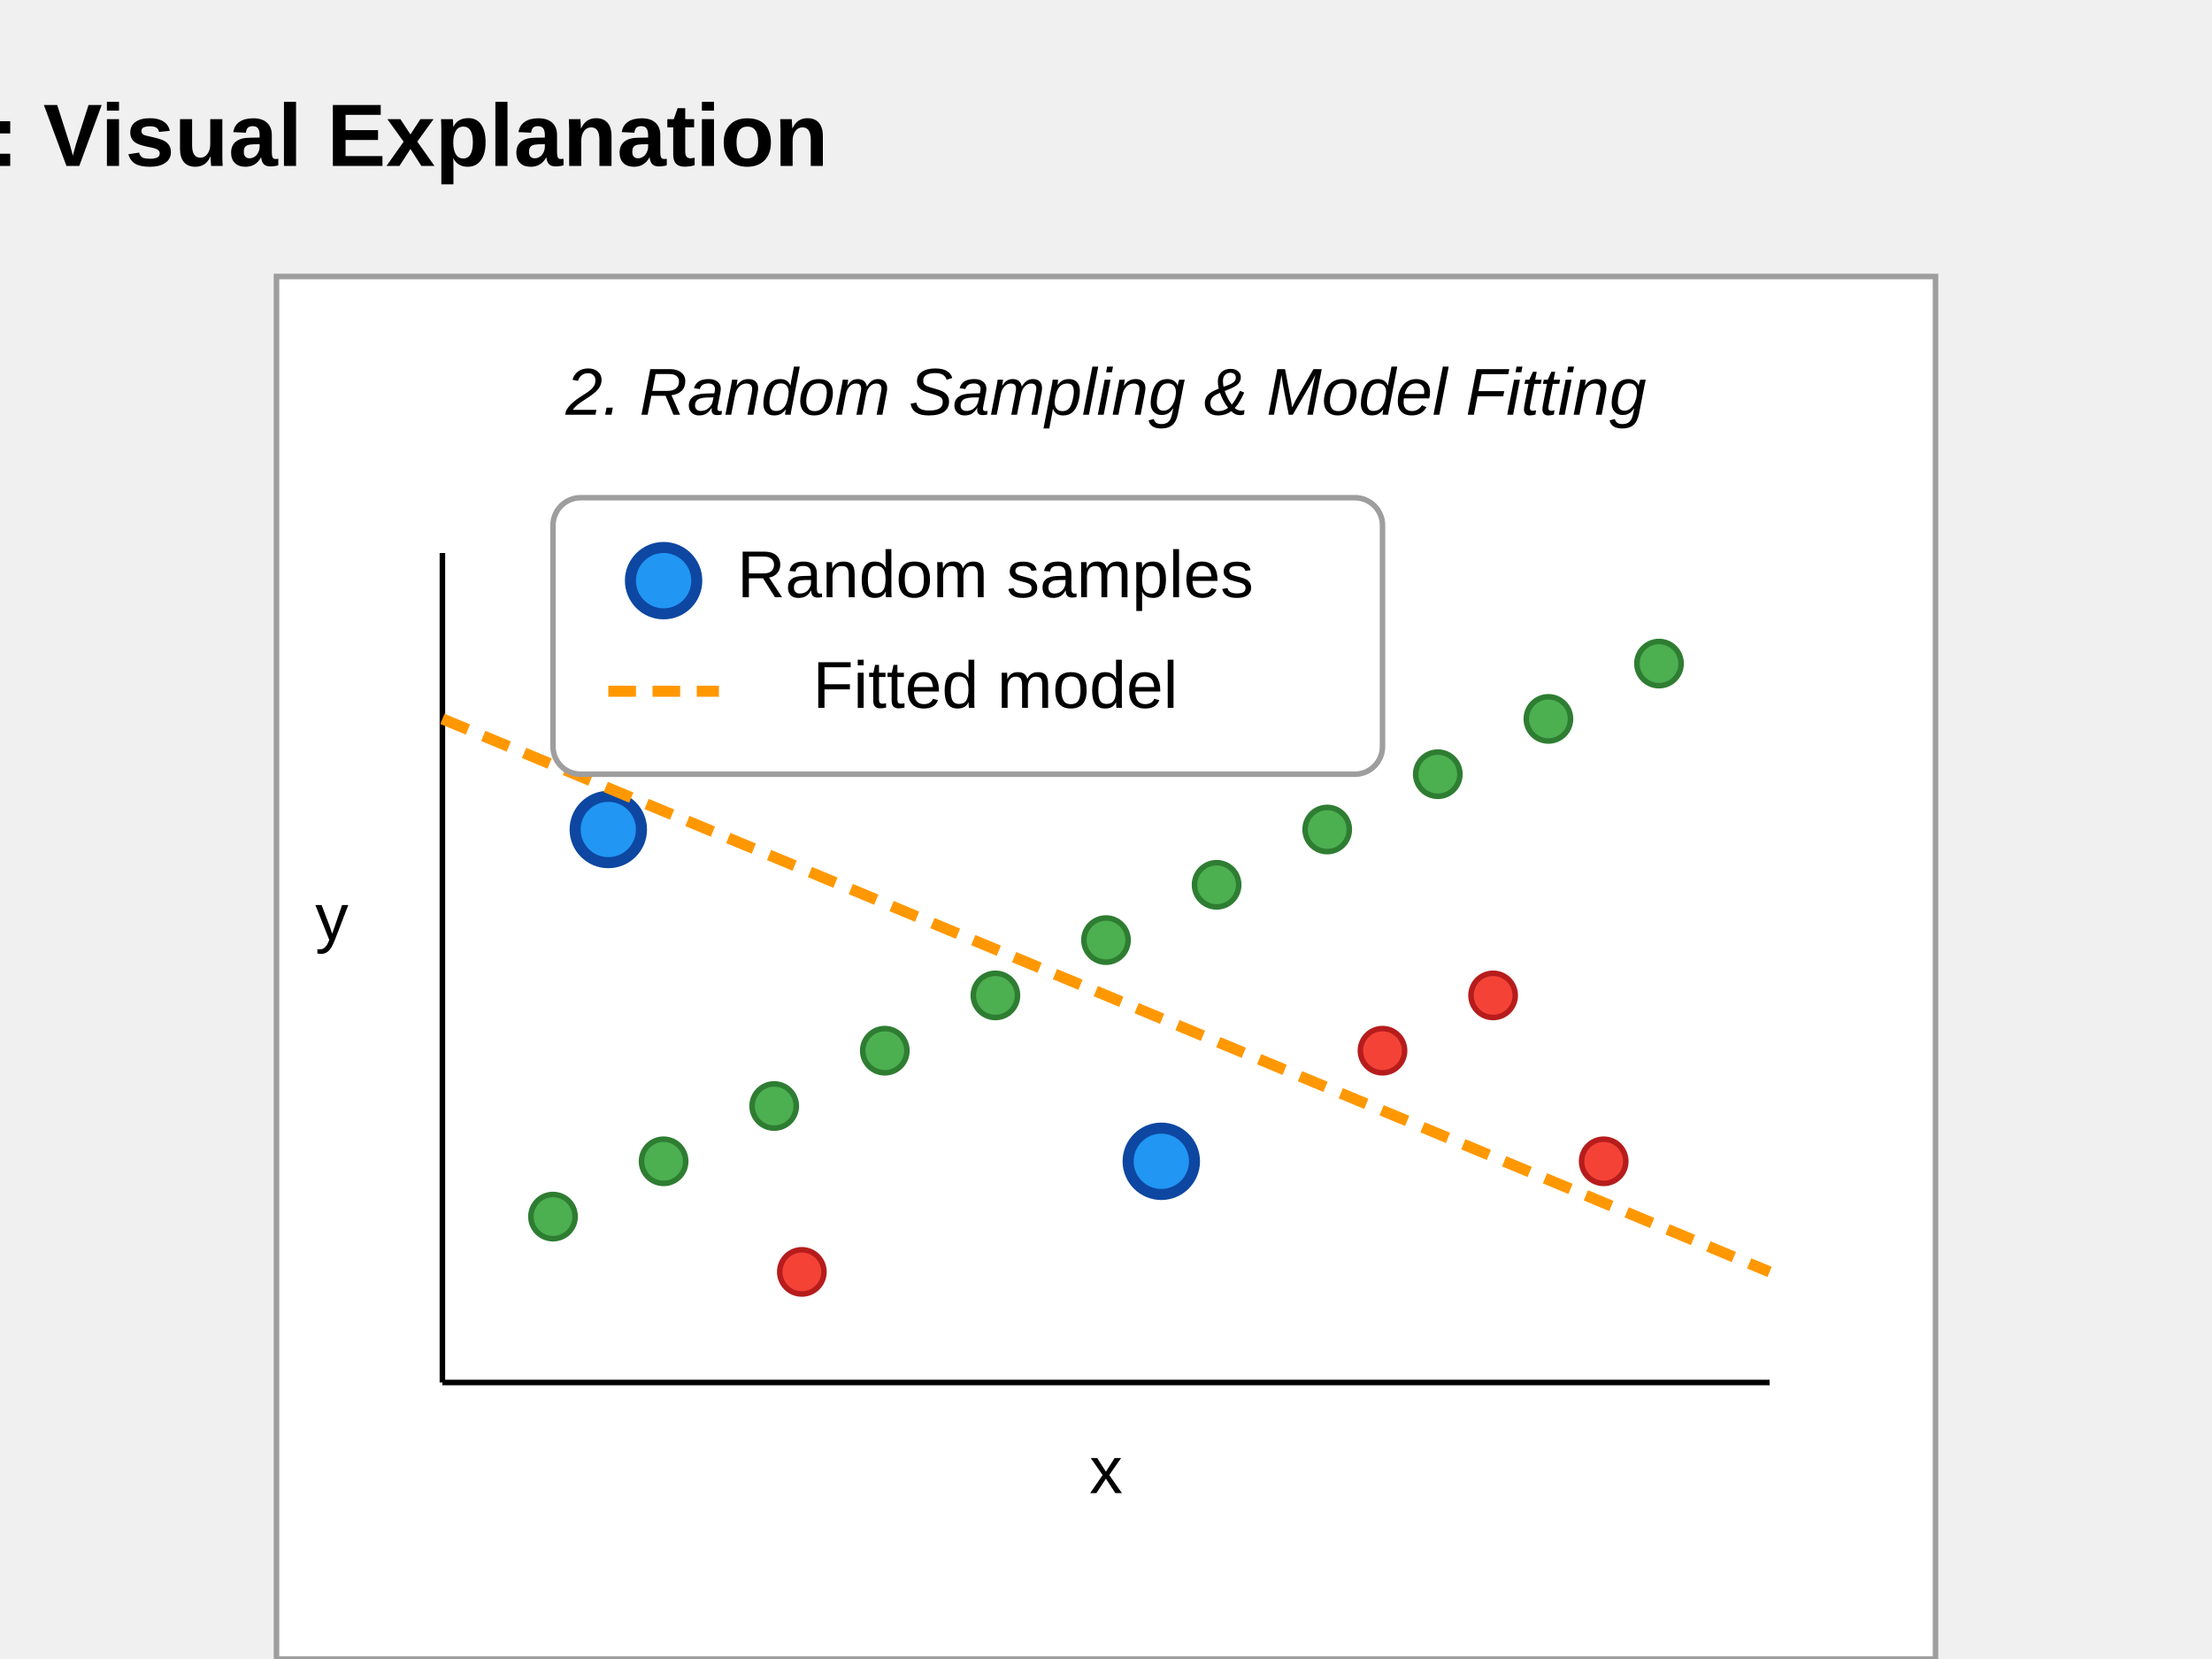
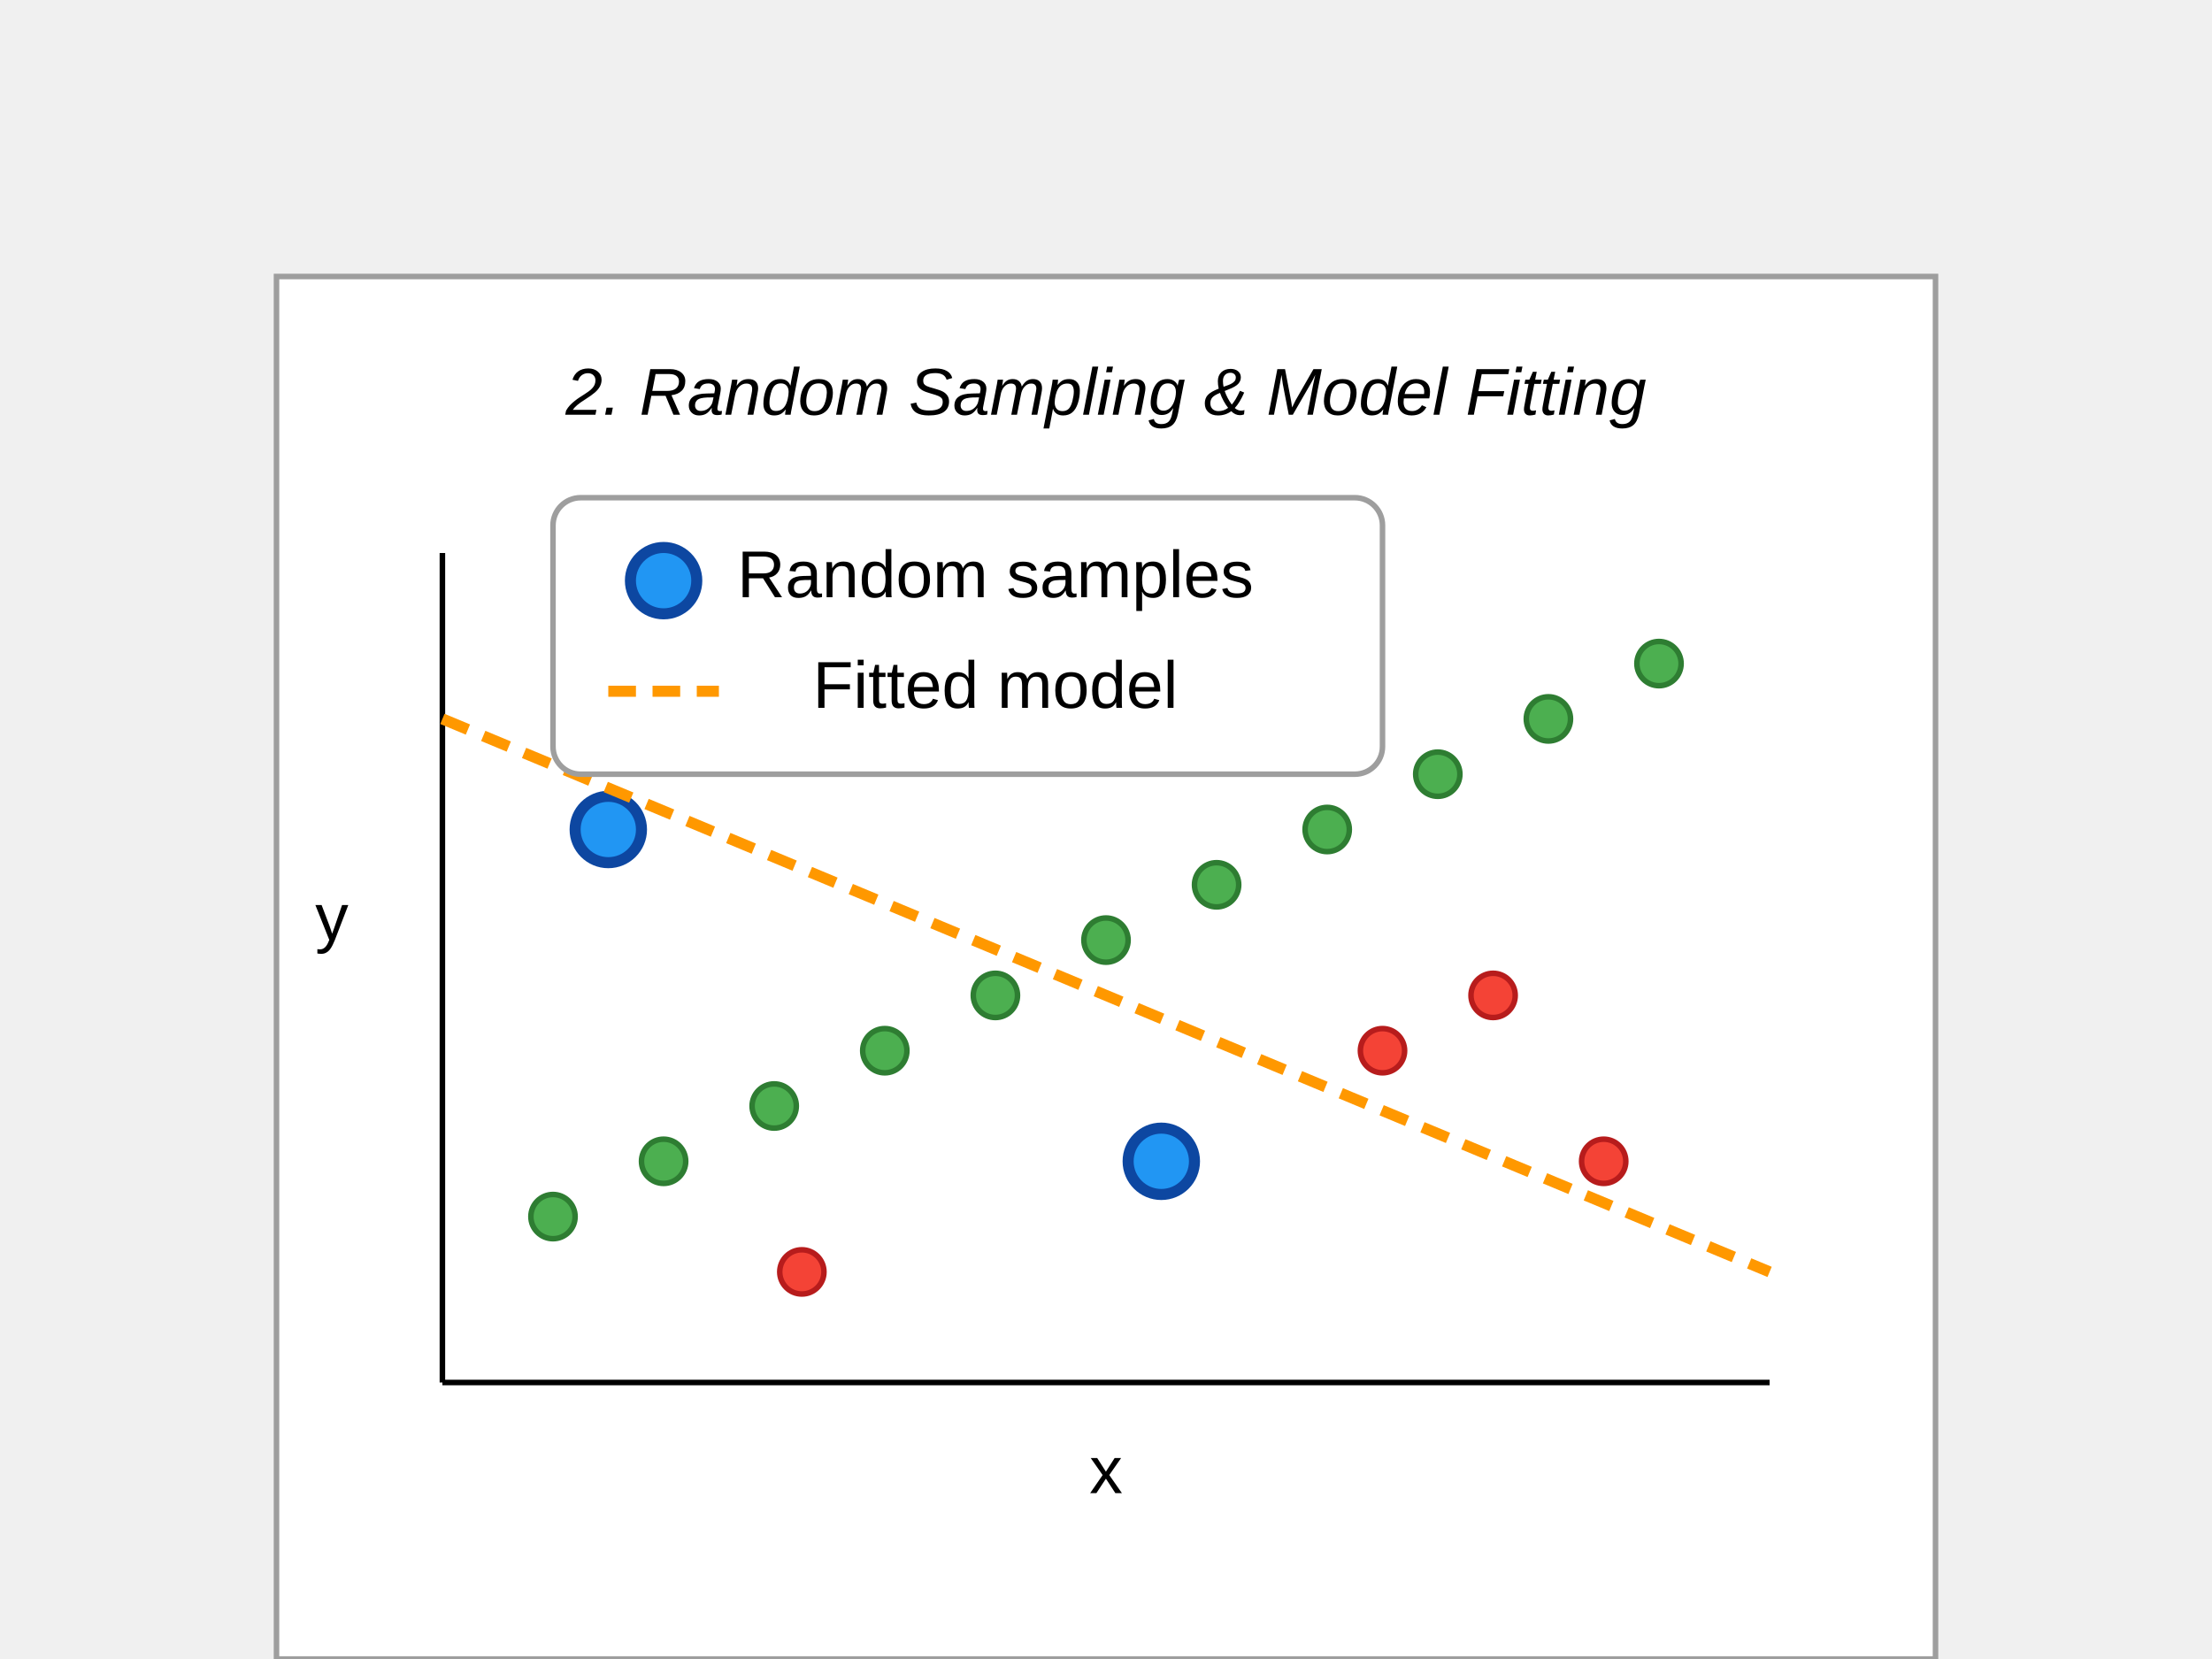
<svg xmlns="http://www.w3.org/2000/svg" viewBox="400 0 400 300">
  <style>
    text {
      font-family: Arial, sans-serif;
      font-size: 12px;
    }
    .title {
      font-size: 16px;
      font-weight: bold;
      text-anchor: middle;
    }
    .subtitle {
      font-size: 12px;
      font-style: italic;
      text-anchor: middle;
    }
    .label {
      font-size: 12px;
      text-anchor: middle;
    }
    .inlier {
      fill: #4CAF50;
      stroke: #2E7D32;
      stroke-width: 1;
    }
    .outlier {
      fill: #F44336;
      stroke: #B71C1C;
      stroke-width: 1;
    }
    .highlight {
      fill: #2196F3;
      stroke: #0D47A1;
      stroke-width: 2;
    }
    .model-line {
      stroke: #000000;
      stroke-width: 2;
    }
    .model-line-bad {
      stroke: #FF9800;
      stroke-width: 2;
      stroke-dasharray: 5,3;
    }
    .model-line-good {
      stroke: #4CAF50;
      stroke-width: 3;
    }
    .threshold-line {
      stroke: #9E9E9E;
      stroke-width: 1;
      stroke-dasharray: 3,3;
    }
    .arrow {
      fill: none;
      stroke: #616161;
      stroke-width: 1.5;
      marker-end: url(#arrowhead);
    }
    .box {
      fill: #FFFFFF;
      stroke: #9E9E9E;
      stroke-width: 1;
    }
    .legend-box {
      fill: #FFFFFF;
      stroke: #9E9E9E;
      stroke-width: 1;
      rx: 5;
      ry: 5;
    }
  </style>
  <defs>
    <marker id="arrowhead" markerWidth="10" markerHeight="7" refX="9" refY="3.5" orient="auto">
      <polygon points="0 0, 10 3.5, 0 7" fill="#616161" />
    </marker>
  </defs>
-   <text x="400" y="30" class="title">RANSAC Algorithm: Visual Explanation</text>
  <g transform="translate(400, 0)">
    <rect x="50" y="50" width="300" height="250" class="box" />
    <text x="200" y="75" class="subtitle">2. Random Sampling &amp; Model Fitting</text>
    <line x1="80" y1="250" x2="320" y2="250" stroke="#000000" stroke-width="1" />
    <line x1="80" y1="250" x2="80" y2="100" stroke="#000000" stroke-width="1" />
    <text x="200" y="270" class="label">x</text>
    <text x="60" y="170" class="label">y</text>
    <circle cx="100" cy="220" r="4" class="inlier" />
    <circle cx="120" cy="210" r="4" class="inlier" />
    <circle cx="140" cy="200" r="4" class="inlier" />
    <circle cx="160" cy="190" r="4" class="inlier" />
    <circle cx="180" cy="180" r="4" class="inlier" />
    <circle cx="200" cy="170" r="4" class="inlier" />
    <circle cx="220" cy="160" r="4" class="inlier" />
    <circle cx="240" cy="150" r="4" class="inlier" />
    <circle cx="260" cy="140" r="4" class="inlier" />
    <circle cx="280" cy="130" r="4" class="inlier" />
    <circle cx="300" cy="120" r="4" class="inlier" />
    <circle cx="110" cy="150" r="4" class="outlier" />
    <circle cx="145" cy="230" r="4" class="outlier" />
    <circle cx="170" cy="130" r="4" class="outlier" />
    <circle cx="210" cy="210" r="4" class="outlier" />
    <circle cx="250" cy="190" r="4" class="outlier" />
    <circle cx="270" cy="180" r="4" class="outlier" />
    <circle cx="290" cy="210" r="4" class="outlier" />
    <circle cx="110" cy="150" r="6" class="highlight" />
    <circle cx="210" cy="210" r="6" class="highlight" />
    <line x1="80" y1="130" x2="320" y2="230" class="model-line-bad" />
    <rect x="100" y="90" width="150" height="50" class="legend-box" />
    <circle cx="120" cy="105" r="6" class="highlight" />
    <text x="180" y="108" class="label">Random samples</text>
    <line x1="110" y1="125" x2="130" y2="125" class="model-line-bad" />
    <text x="180" y="128" class="label">Fitted model</text>
  </g>
</svg>
